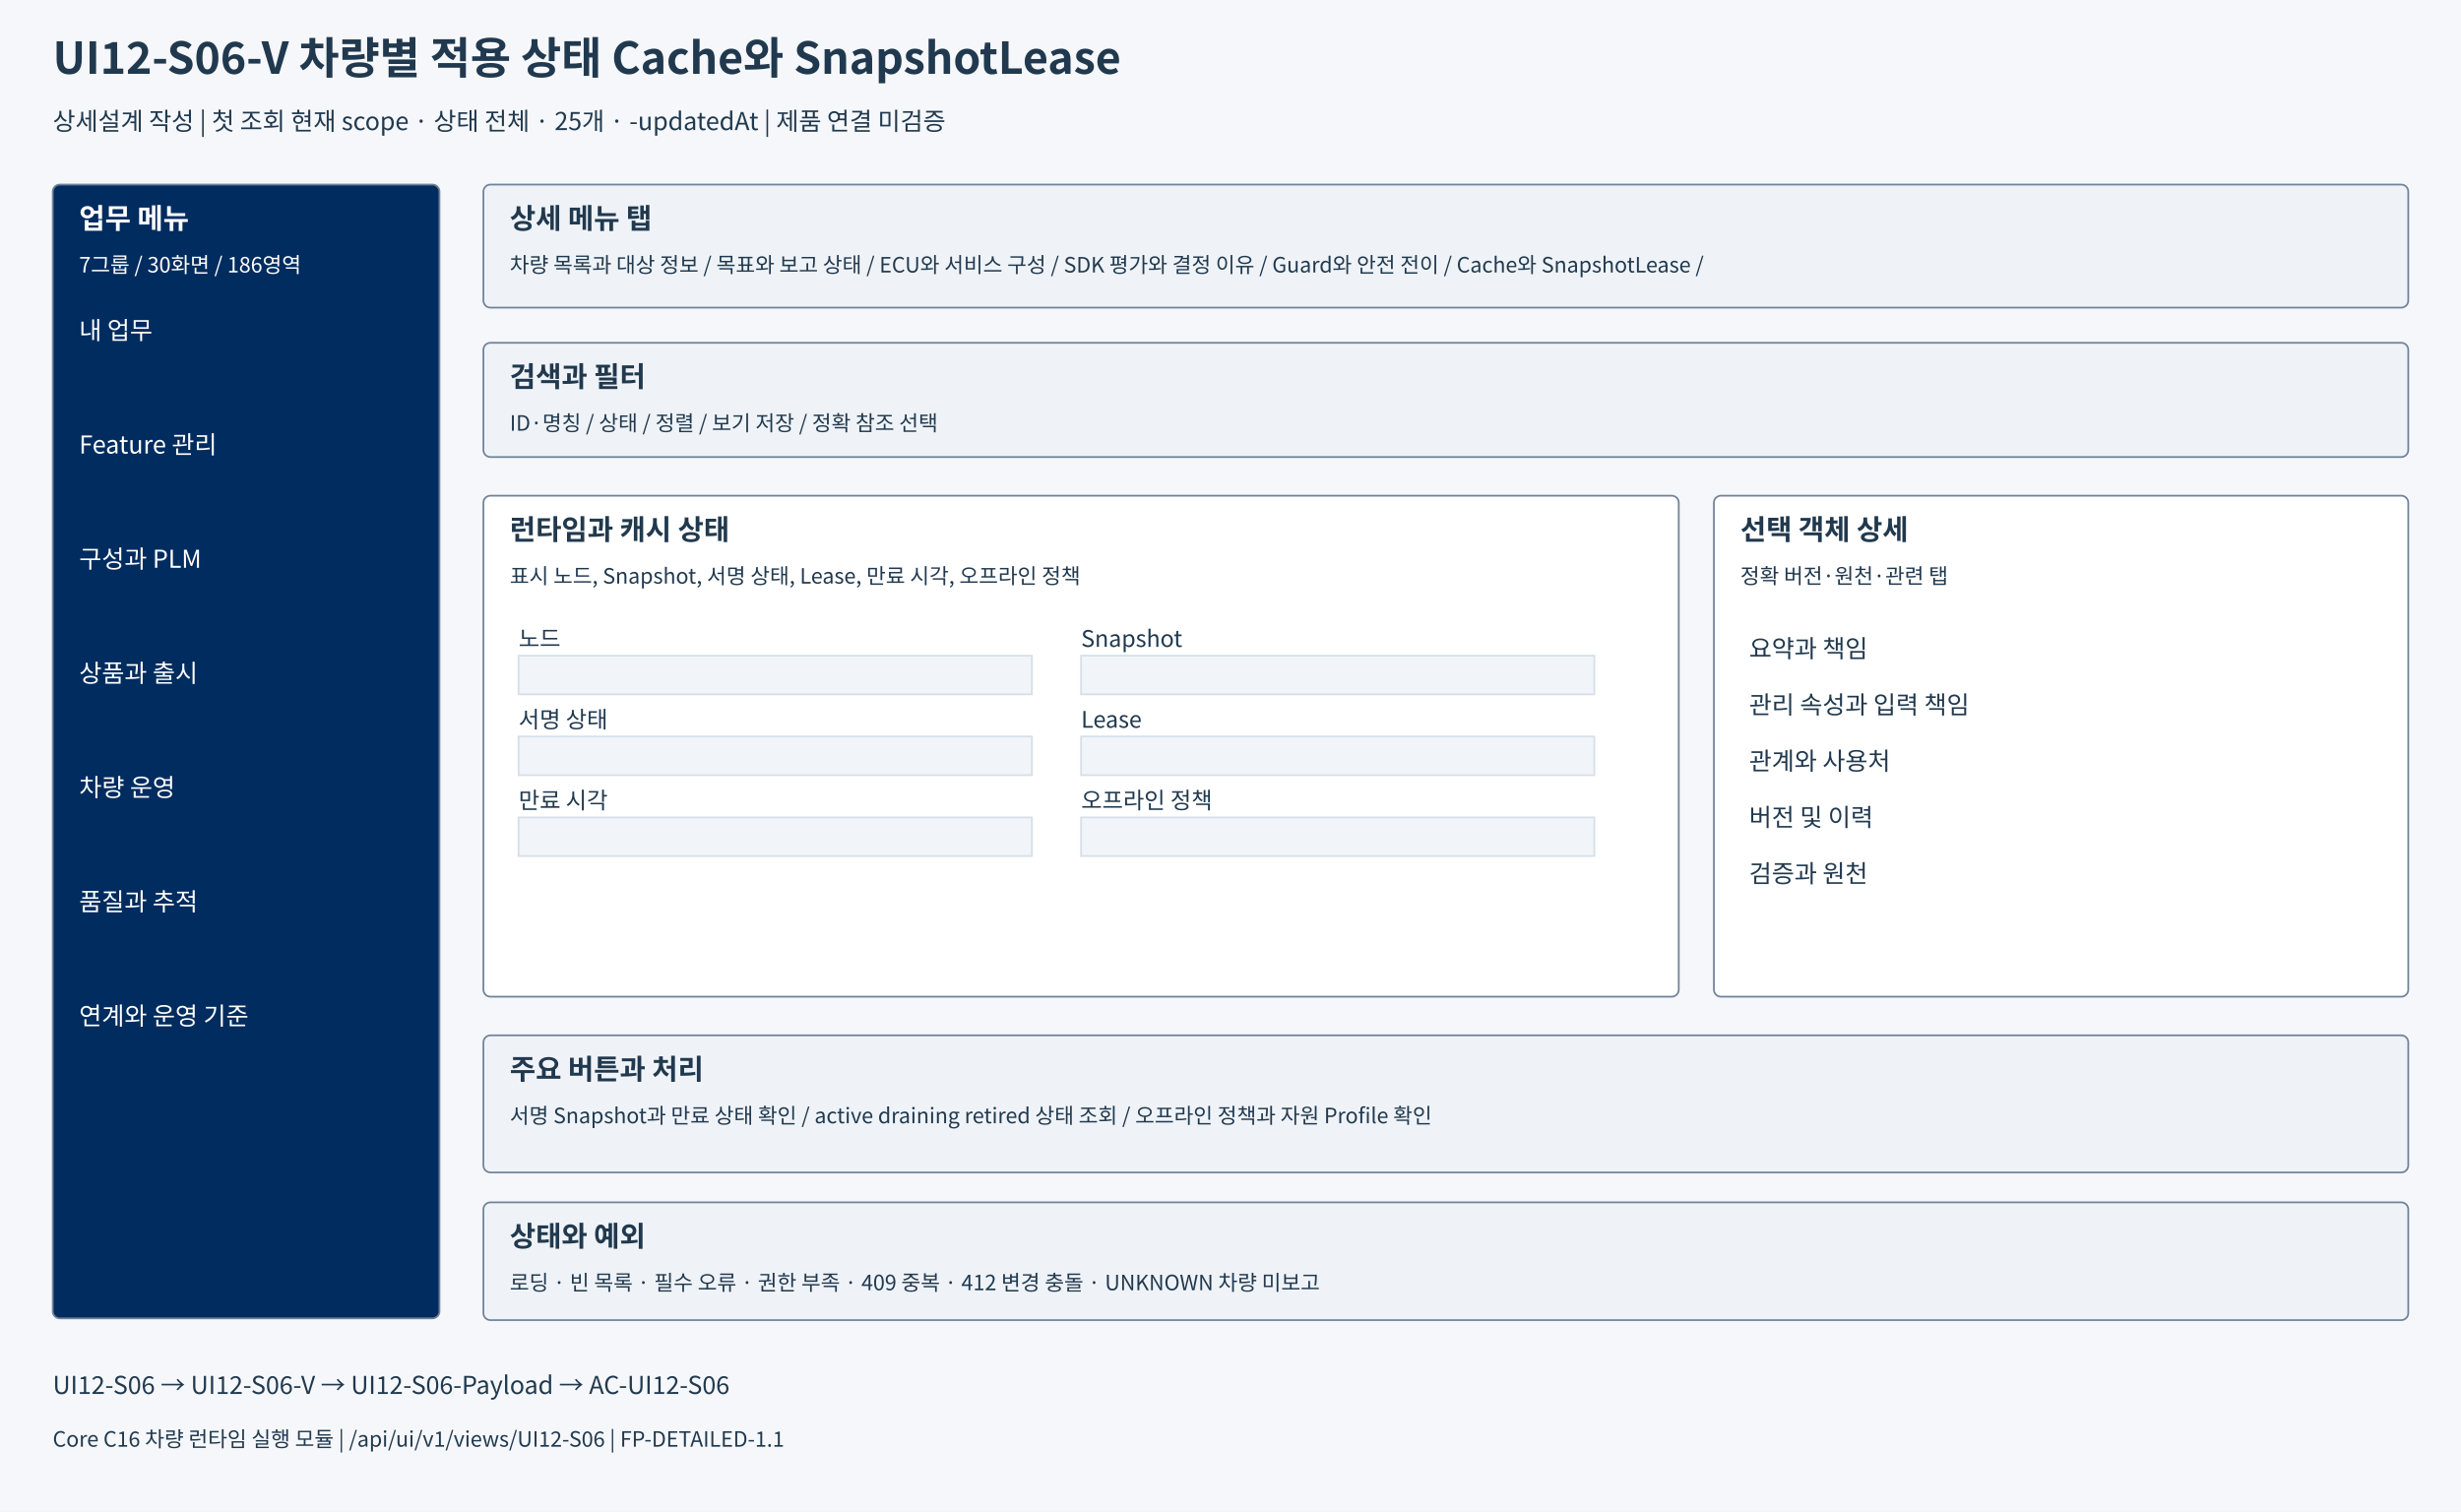
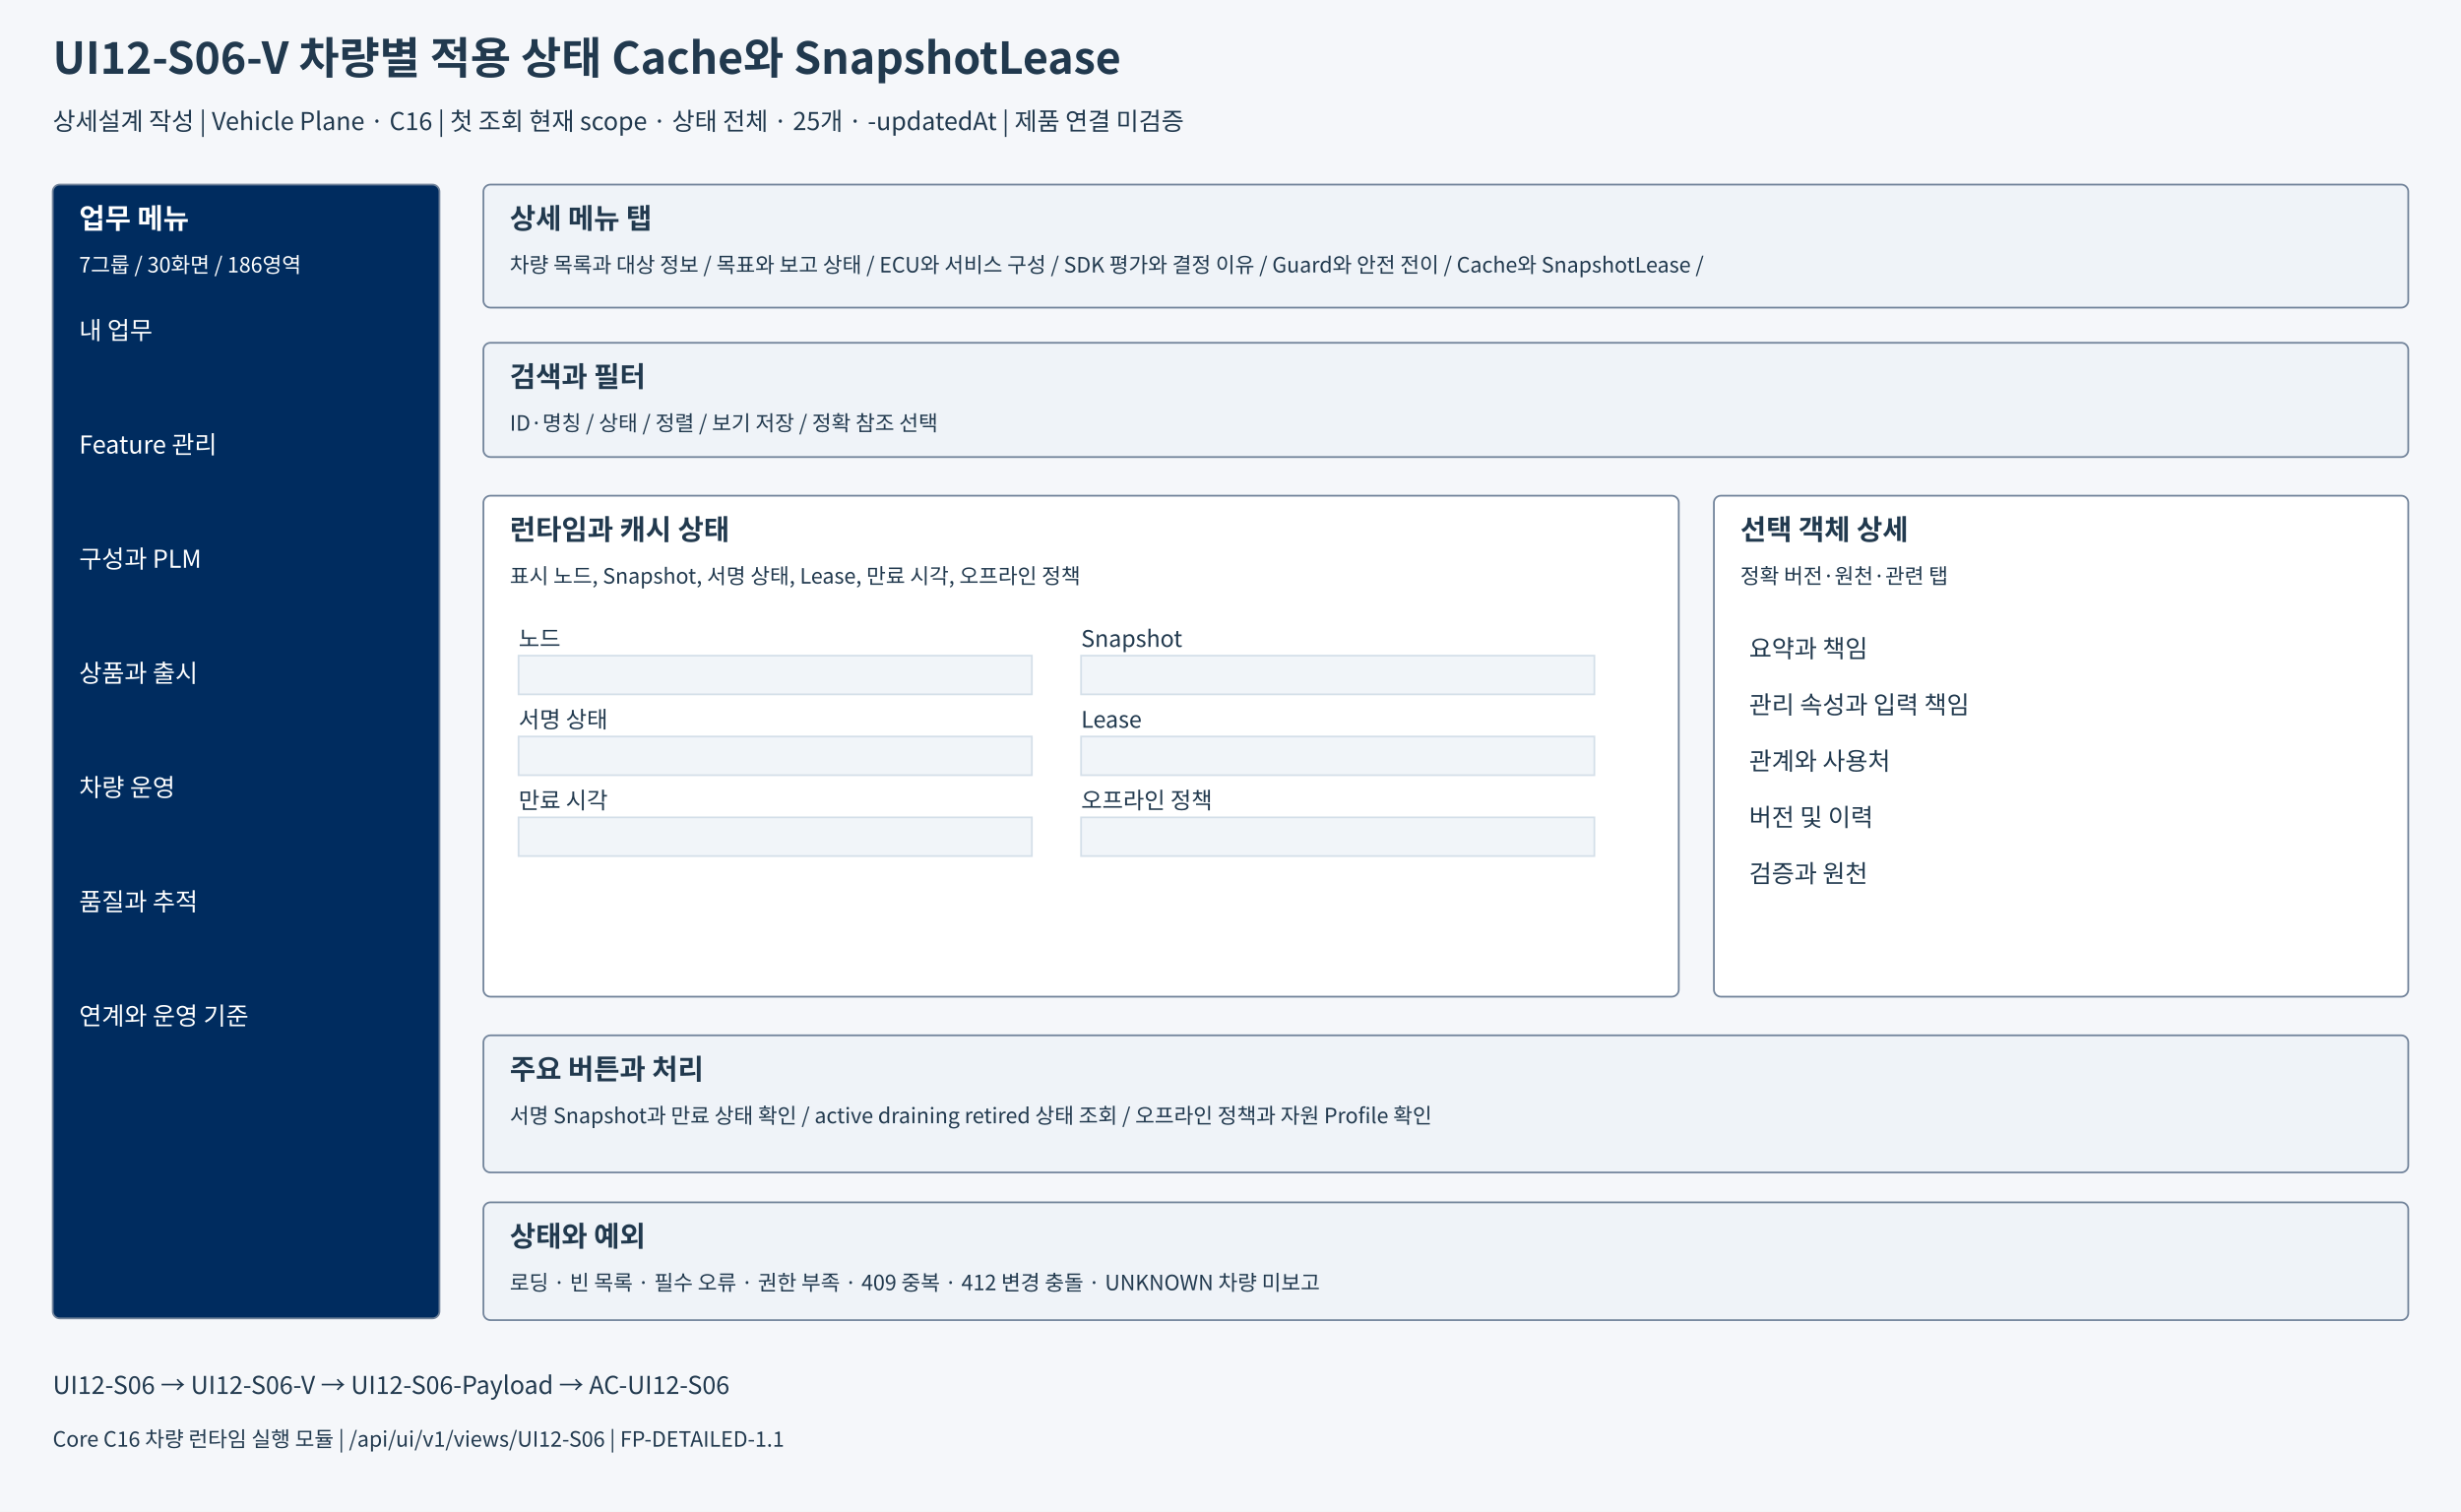
<svg xmlns="http://www.w3.org/2000/svg" width="1400" height="860" viewBox="0 0 1400 860">
  <rect width="1400" height="860" fill="#f5f7fa" />
  <text x="30" y="42" font-family="Noto Sans CJK KR,Arial,sans-serif" font-size="25" fill="#21394e" font-weight="bold">UI12-S06-V  차량별 적용 상태  Cache와 SnapshotLease</text>
-   <text x="30" y="74" font-family="Noto Sans CJK KR,Arial,sans-serif" font-size="14" fill="#21394e" font-weight="normal">상세설계 작성  |  첫 조회 현재 scope · 상태 전체 · 25개 · -updatedAt  |  제품 연결 미검증</text>
+   <text x="30" y="74" font-family="Noto Sans CJK KR,Arial,sans-serif" font-size="14" fill="#21394e" font-weight="normal">상세설계 작성  |  Vehicle Plane · C16  |  첫 조회 현재 scope · 상태 전체 · 25개 · -updatedAt  |  제품 연결 미검증</text>
  <rect x="30" y="105" width="220" height="645" rx="4" fill="#002c5f" stroke="#71839a" />
  <text x="45" y="130" font-family="Noto Sans CJK KR,Arial,sans-serif" font-size="16" fill="white" font-weight="bold">업무 메뉴</text>
  <text x="45" y="155" font-family="Noto Sans CJK KR,Arial,sans-serif" font-size="12" fill="white" font-weight="normal">7그룹 / 30화면 / 186영역</text>
  <text x="45" y="193" font-family="Noto Sans CJK KR,Arial,sans-serif" font-size="14" fill="white" font-weight="normal">내 업무</text>
  <text x="45" y="258" font-family="Noto Sans CJK KR,Arial,sans-serif" font-size="14" fill="white" font-weight="normal">Feature 관리</text>
  <text x="45" y="323" font-family="Noto Sans CJK KR,Arial,sans-serif" font-size="14" fill="white" font-weight="normal">구성과 PLM</text>
  <text x="45" y="388" font-family="Noto Sans CJK KR,Arial,sans-serif" font-size="14" fill="white" font-weight="normal">상품과 출시</text>
  <text x="45" y="453" font-family="Noto Sans CJK KR,Arial,sans-serif" font-size="14" fill="white" font-weight="normal">차량 운영</text>
  <text x="45" y="518" font-family="Noto Sans CJK KR,Arial,sans-serif" font-size="14" fill="white" font-weight="normal">품질과 추적</text>
  <text x="45" y="583" font-family="Noto Sans CJK KR,Arial,sans-serif" font-size="14" fill="white" font-weight="normal">연계와 운영 기준</text>
  <rect x="275" y="105" width="1095" height="70" rx="4" fill="#eff3f8" stroke="#71839a" />
  <text x="290" y="130" font-family="Noto Sans CJK KR,Arial,sans-serif" font-size="16" fill="#21394e" font-weight="bold">상세 메뉴 탭</text>
  <text x="290" y="155" font-family="Noto Sans CJK KR,Arial,sans-serif" font-size="12" fill="#21394e" font-weight="normal">차량 목록과 대상 정보  /  목표와 보고 상태  /  ECU와 서비스 구성  /  SDK 평가와 결정 이유  /  Guard와 안전 전이  /  Cache와 SnapshotLease  /</text>
  <rect x="275" y="195" width="1095" height="65" rx="4" fill="#eff3f8" stroke="#71839a" />
  <text x="290" y="220" font-family="Noto Sans CJK KR,Arial,sans-serif" font-size="16" fill="#21394e" font-weight="bold">검색과 필터</text>
  <text x="290" y="245" font-family="Noto Sans CJK KR,Arial,sans-serif" font-size="12" fill="#21394e" font-weight="normal">ID·명칭  /  상태  /  정렬  /  보기 저장  /  정확 참조 선택</text>
  <rect x="275" y="282" width="680" height="285" rx="4" fill="white" stroke="#71839a" />
  <text x="290" y="307" font-family="Noto Sans CJK KR,Arial,sans-serif" font-size="16" fill="#21394e" font-weight="bold">런타임과 캐시 상태</text>
  <text x="290" y="332" font-family="Noto Sans CJK KR,Arial,sans-serif" font-size="12" fill="#21394e" font-weight="normal">표시 노드, Snapshot, 서명 상태, Lease, 만료 시각, 오프라인 정책</text>
  <text x="295" y="368" font-family="Noto Sans CJK KR,Arial,sans-serif" font-size="13" fill="#21394e" font-weight="normal">노드</text>
  <rect x="295" y="373" width="292" height="22" fill="#f1f5f9" stroke="#d4dfe9" />
  <text x="615" y="368" font-family="Noto Sans CJK KR,Arial,sans-serif" font-size="13" fill="#21394e" font-weight="normal">Snapshot</text>
  <rect x="615" y="373" width="292" height="22" fill="#f1f5f9" stroke="#d4dfe9" />
  <text x="295" y="414" font-family="Noto Sans CJK KR,Arial,sans-serif" font-size="13" fill="#21394e" font-weight="normal">서명 상태</text>
  <rect x="295" y="419" width="292" height="22" fill="#f1f5f9" stroke="#d4dfe9" />
  <text x="615" y="414" font-family="Noto Sans CJK KR,Arial,sans-serif" font-size="13" fill="#21394e" font-weight="normal">Lease</text>
  <rect x="615" y="419" width="292" height="22" fill="#f1f5f9" stroke="#d4dfe9" />
  <text x="295" y="460" font-family="Noto Sans CJK KR,Arial,sans-serif" font-size="13" fill="#21394e" font-weight="normal">만료 시각</text>
  <rect x="295" y="465" width="292" height="22" fill="#f1f5f9" stroke="#d4dfe9" />
  <text x="615" y="460" font-family="Noto Sans CJK KR,Arial,sans-serif" font-size="13" fill="#21394e" font-weight="normal">오프라인 정책</text>
  <rect x="615" y="465" width="292" height="22" fill="#f1f5f9" stroke="#d4dfe9" />
  <rect x="975" y="282" width="395" height="285" rx="4" fill="white" stroke="#71839a" />
  <text x="990" y="307" font-family="Noto Sans CJK KR,Arial,sans-serif" font-size="16" fill="#21394e" font-weight="bold">선택 객체 상세</text>
  <text x="990" y="332" font-family="Noto Sans CJK KR,Arial,sans-serif" font-size="12" fill="#21394e" font-weight="normal">정확 버전·원천·관련 탭</text>
  <text x="995" y="374" font-family="Noto Sans CJK KR,Arial,sans-serif" font-size="14" fill="#21394e" font-weight="normal">요약과 책임</text>
  <text x="995" y="406" font-family="Noto Sans CJK KR,Arial,sans-serif" font-size="14" fill="#21394e" font-weight="normal">관리 속성과 입력 책임</text>
  <text x="995" y="438" font-family="Noto Sans CJK KR,Arial,sans-serif" font-size="14" fill="#21394e" font-weight="normal">관계와 사용처</text>
  <text x="995" y="470" font-family="Noto Sans CJK KR,Arial,sans-serif" font-size="14" fill="#21394e" font-weight="normal">버전 및 이력</text>
  <text x="995" y="502" font-family="Noto Sans CJK KR,Arial,sans-serif" font-size="14" fill="#21394e" font-weight="normal">검증과 원천</text>
  <rect x="275" y="589" width="1095" height="78" rx="4" fill="#eff3f8" stroke="#71839a" />
  <text x="290" y="614" font-family="Noto Sans CJK KR,Arial,sans-serif" font-size="16" fill="#21394e" font-weight="bold">주요 버튼과 처리</text>
  <text x="290" y="639" font-family="Noto Sans CJK KR,Arial,sans-serif" font-size="12" fill="#21394e" font-weight="normal">서명 Snapshot과 만료 상태 확인 / active draining retired 상태 조회 / 오프라인 정책과 자원 Profile 확인</text>
  <rect x="275" y="684" width="1095" height="67" rx="4" fill="#eff3f8" stroke="#71839a" />
  <text x="290" y="709" font-family="Noto Sans CJK KR,Arial,sans-serif" font-size="16" fill="#21394e" font-weight="bold">상태와 예외</text>
  <text x="290" y="734" font-family="Noto Sans CJK KR,Arial,sans-serif" font-size="12" fill="#21394e" font-weight="normal">로딩 · 빈 목록 · 필수 오류 · 권한 부족 · 409 중복 · 412 변경 충돌 · UNKNOWN 차량 미보고</text>
  <text x="30" y="793" font-family="Noto Sans CJK KR,Arial,sans-serif" font-size="14" fill="#21394e" font-weight="normal">UI12-S06 → UI12-S06-V → UI12-S06-Payload → AC-UI12-S06</text>
  <text x="30" y="823" font-family="Noto Sans CJK KR,Arial,sans-serif" font-size="12" fill="#21394e" font-weight="normal">Core C16 차량 런타임 실행 모듈   |   /api/ui/v1/views/UI12-S06   |   FP-DETAILED-1.1</text>
</svg>
